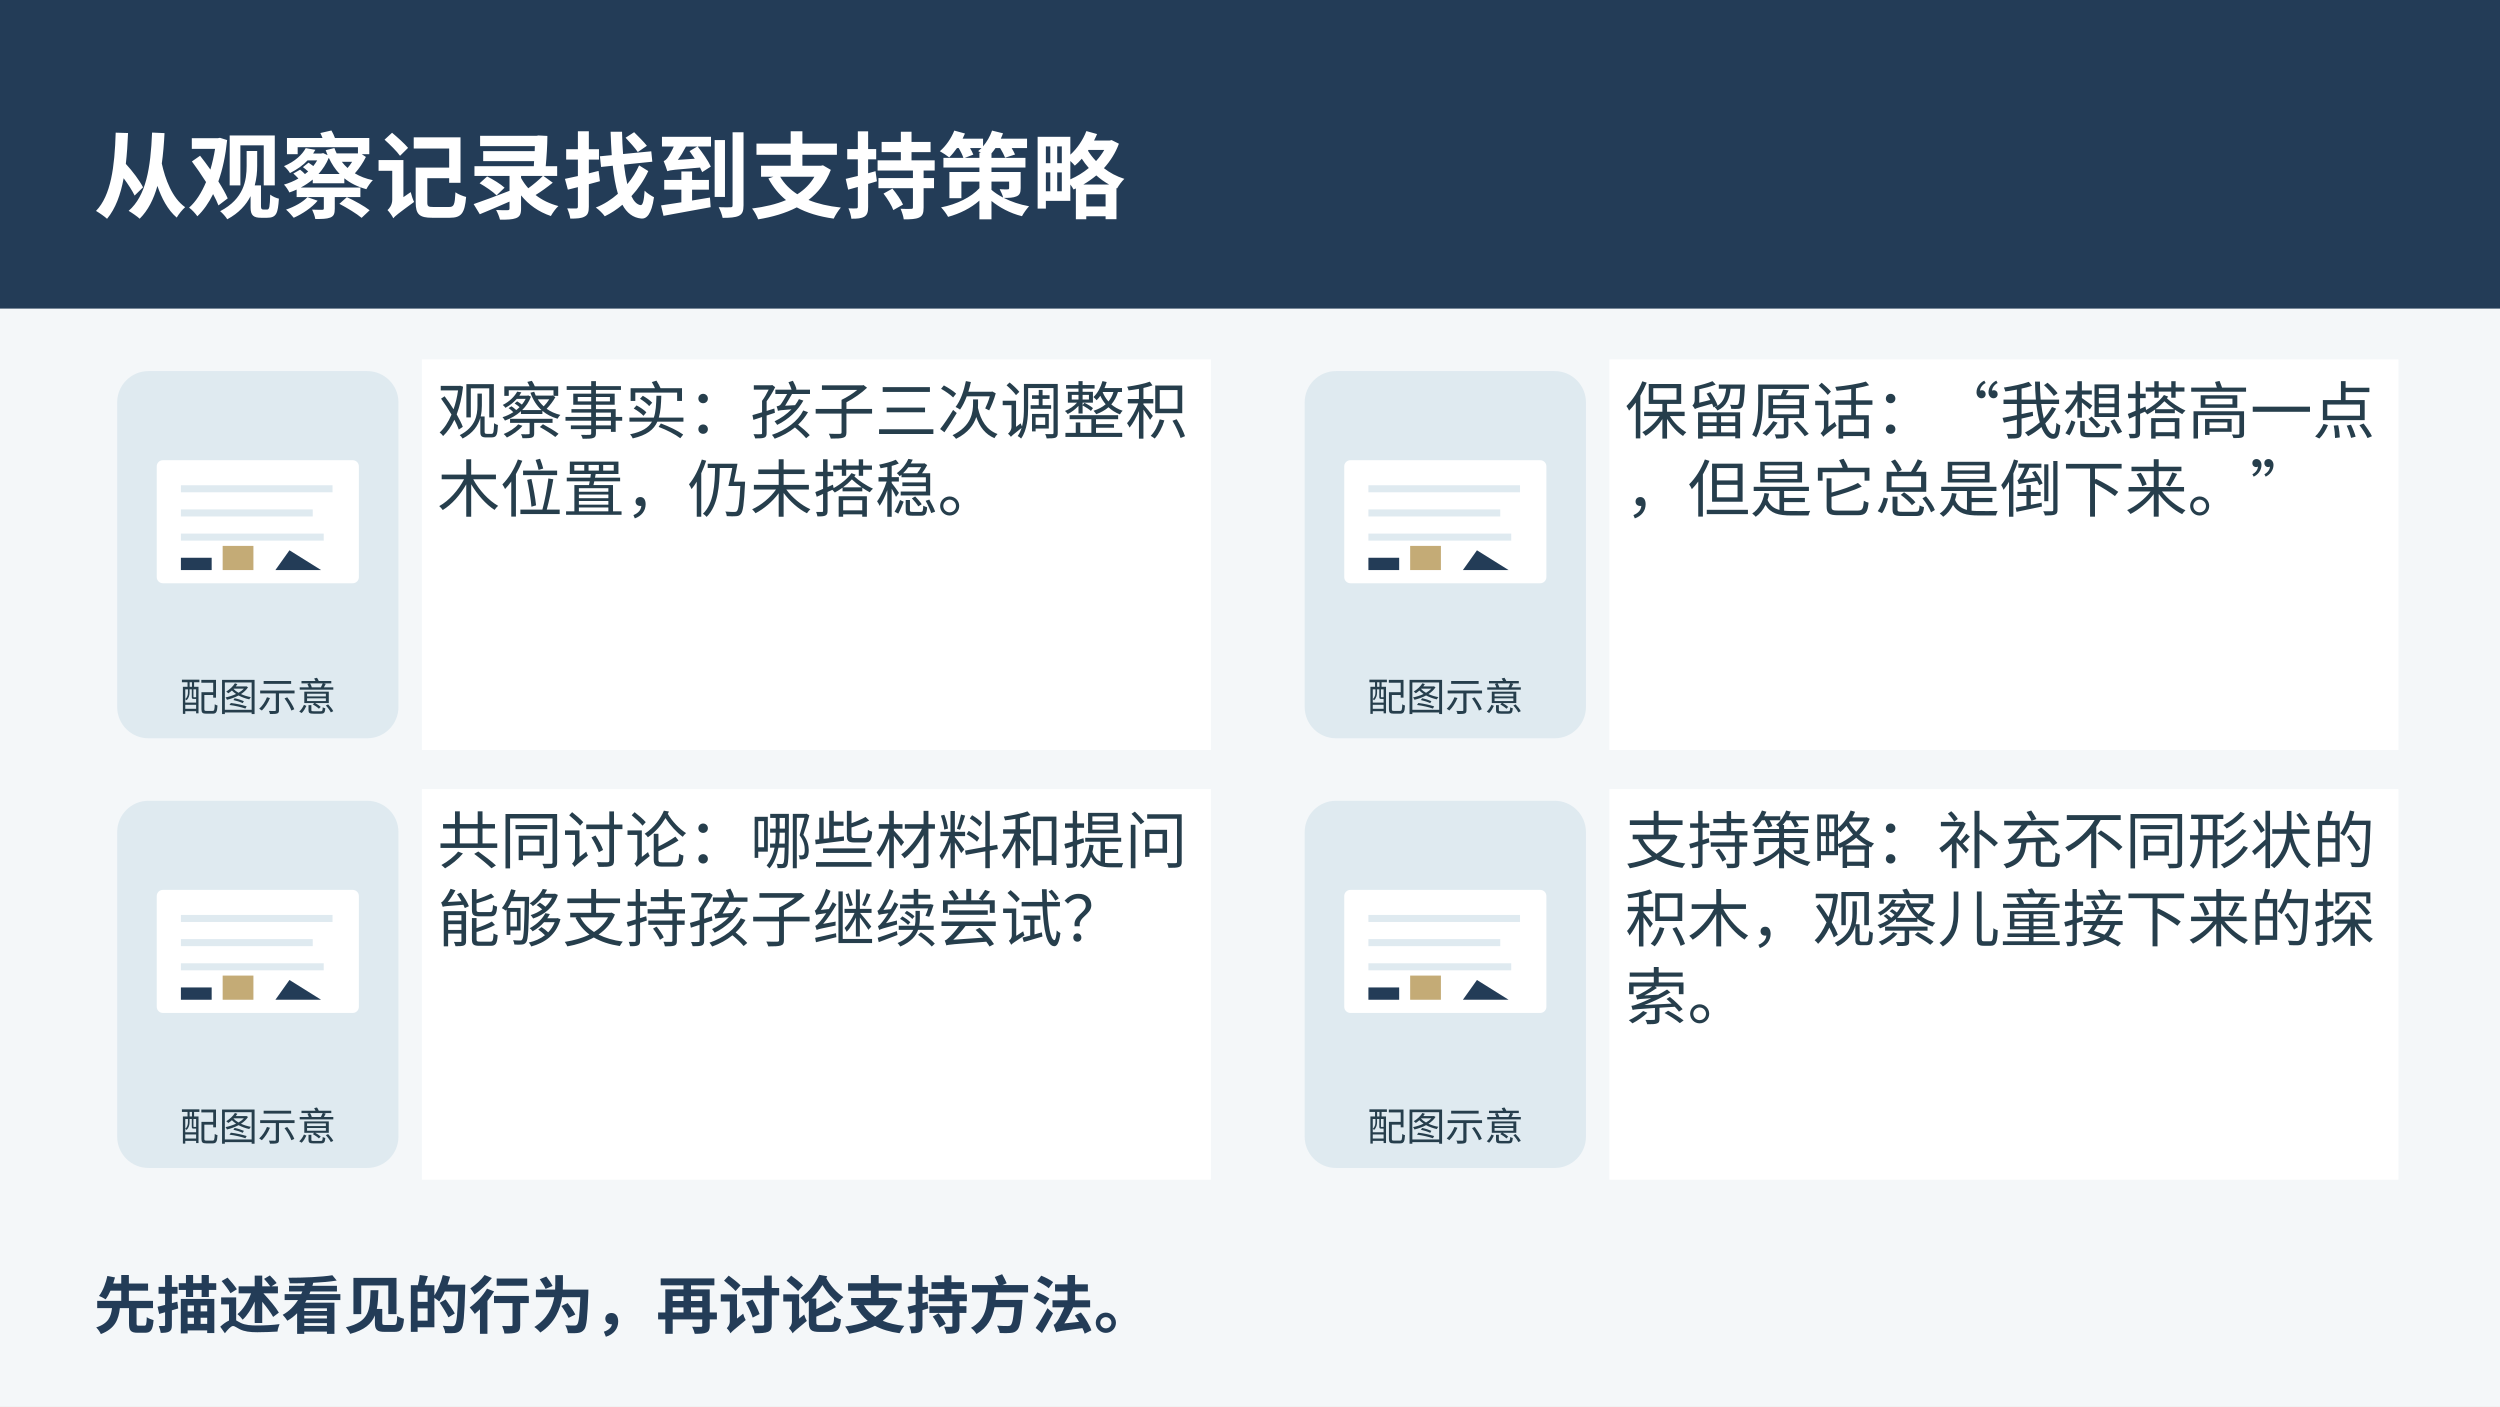
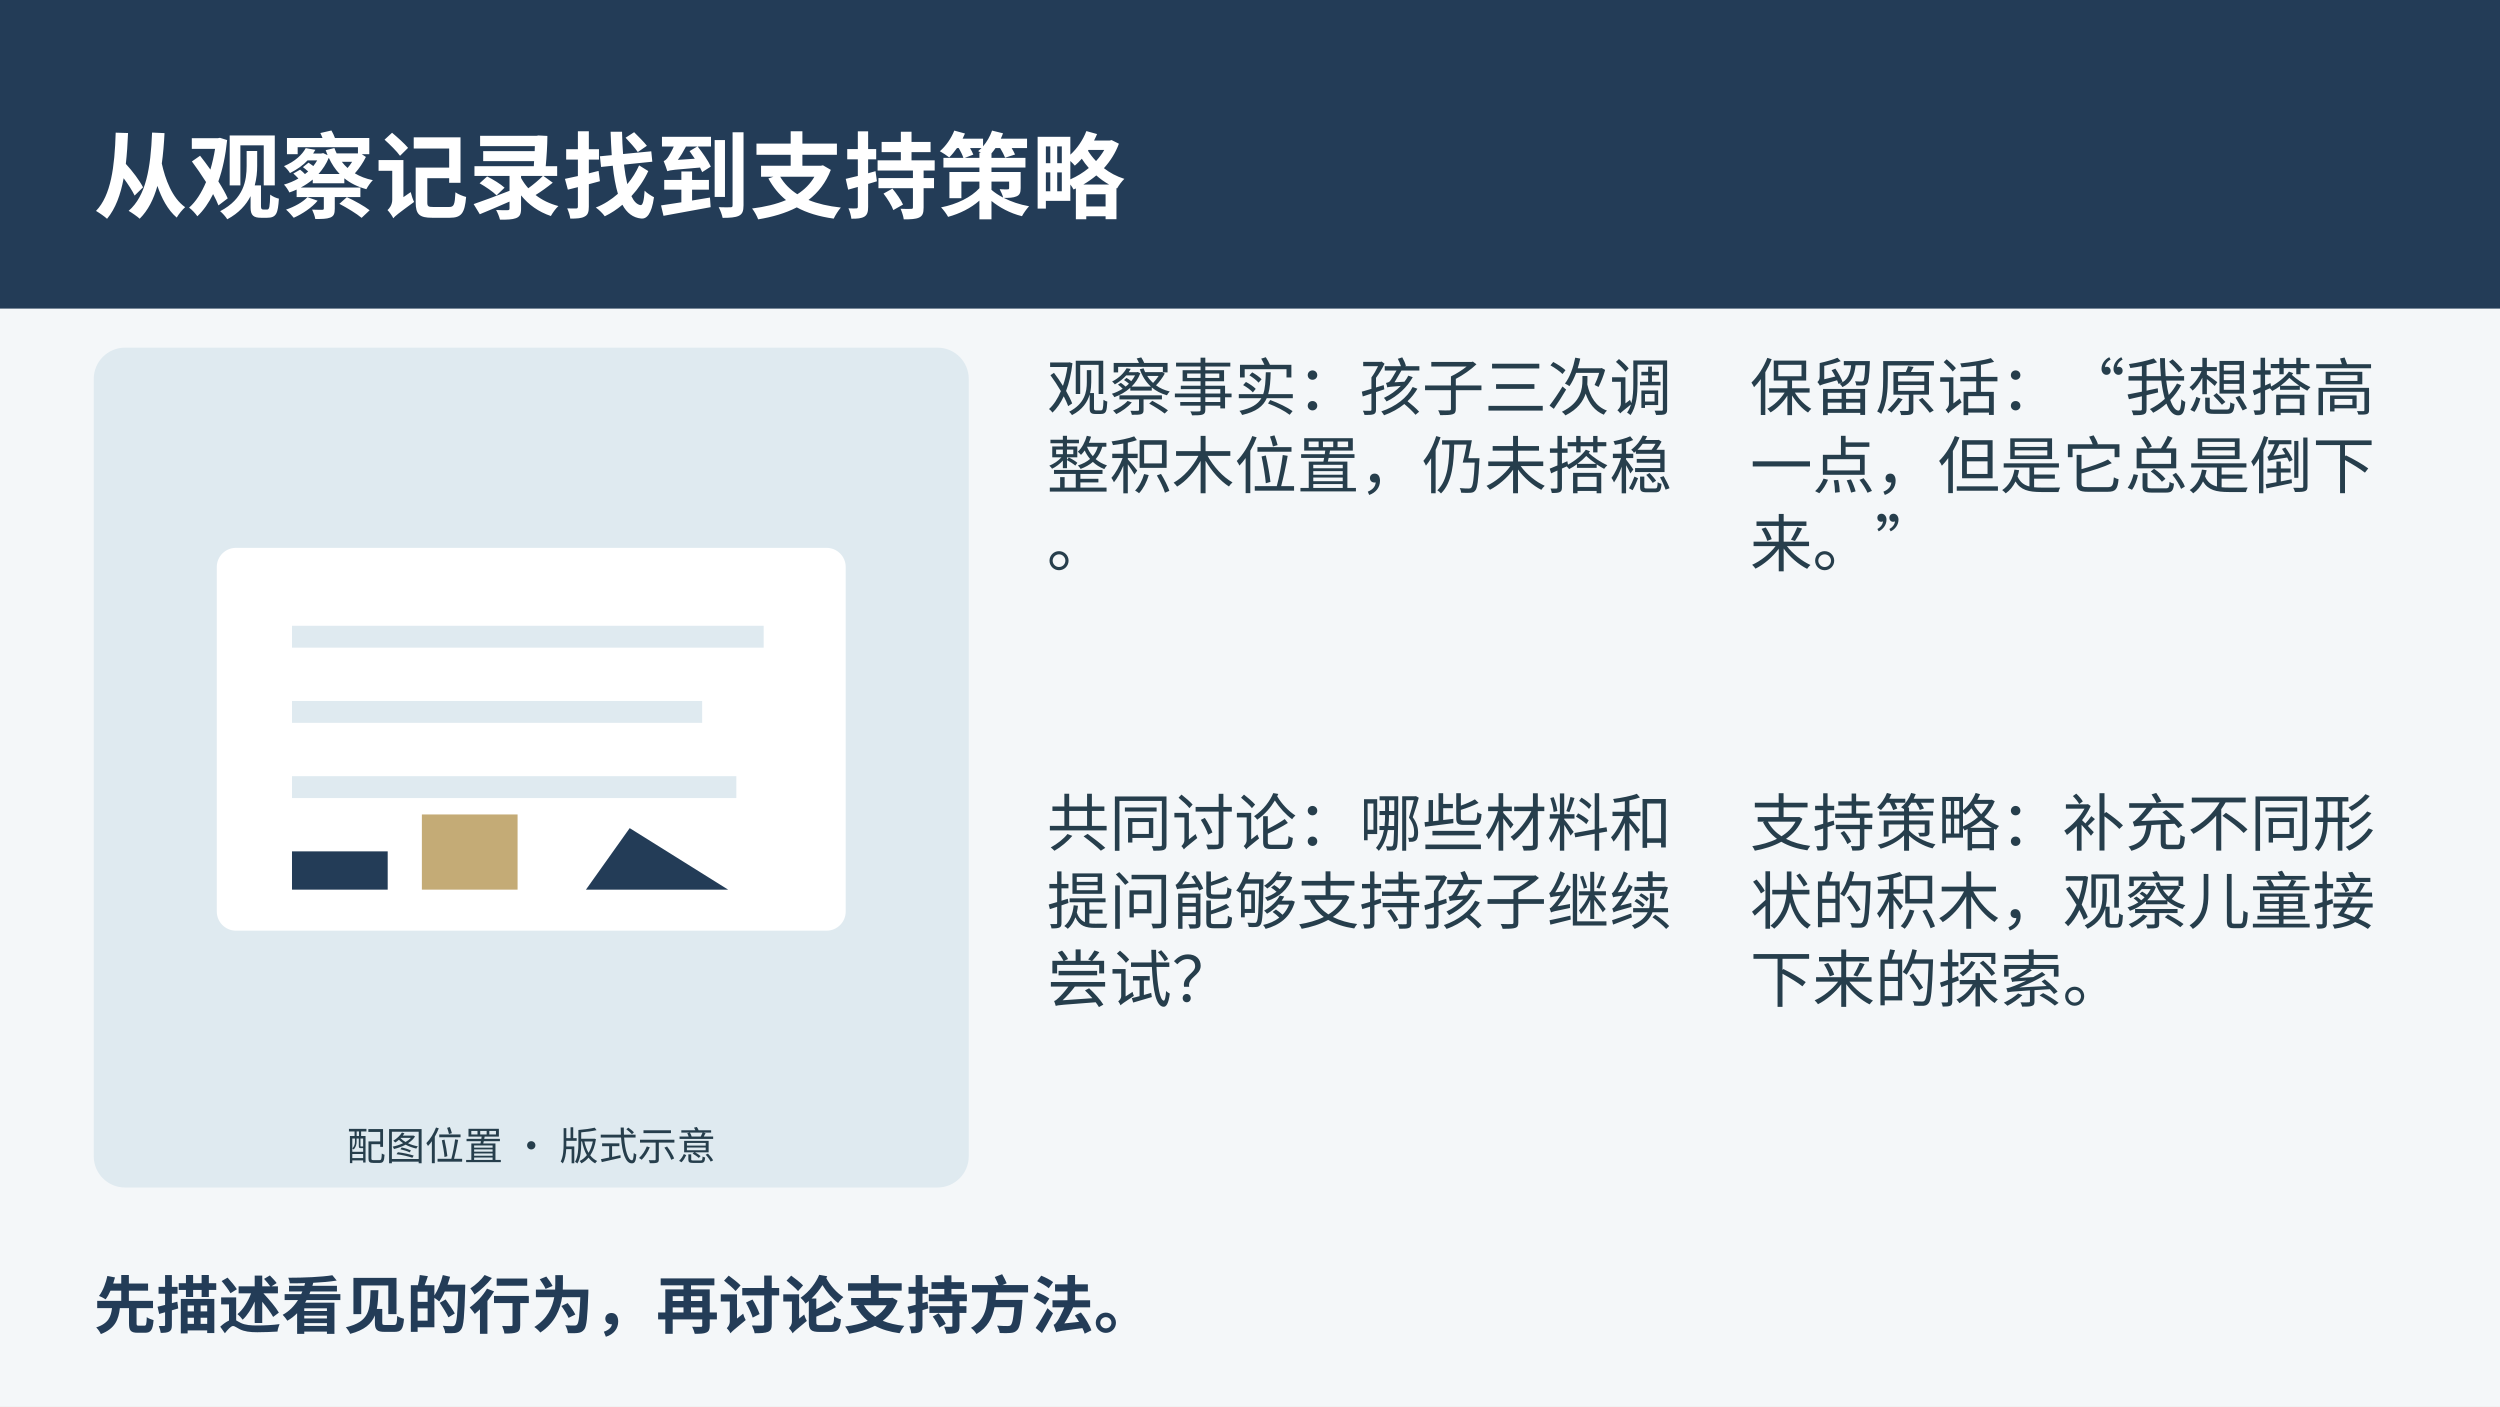
<svg xmlns="http://www.w3.org/2000/svg" width="1280" height="720" viewBox="0 0 1280 720" role="img">
  <g font-family="Noto Sans CJK SC, Microsoft YaHei, sans-serif">
    <polygon points="0.0,0.0 1280.0,0.0 1280.0,720.0 0.0,720.0" fill="#F4F7F9" />
    <polygon points="0.0,0.0 1280.0,0.0 1280.0,158.0 0.0,158.0" fill="#233C57" />
-     <polygon points="216.0,184.0 620.0,184.0 620.0,384.0 216.0,384.0" fill="#FFFFFF" />
-     <polygon points="824.0,184.0 1228.0,184.0 1228.0,384.0 824.0,384.0" fill="#FFFFFF" />
-     <polygon points="216.0,404.0 620.0,404.0 620.0,604.0 216.0,604.0" fill="#FFFFFF" />
-     <polygon points="824.0,404.0 1228.0,404.0 1228.0,604.0 824.0,604.0" fill="#FFFFFF" />
    <text fill="#FFFFFF" font-size="48.0" font-weight="700">
      <tspan x="48.0" y="108.0">从观察记录找到支持策略</tspan>
    </text>
    <text fill="#233C57" font-size="32.0" font-weight="700">
      <tspan x="48.0" y="680.0">先描述看见的行为，再讨论支持方法。</tspan>
    </text>
-     <rect x="60.0" y="190.0" width="144.0" height="188.0" rx="16" fill="#DFEAF0" />
-     <g transform="translate(60.0 225.5) scale(0.225)">
+     <rect x="48.0" y="178.0" width="448.0" height="430.0" rx="16" fill="#DFEAF0" />
+     <g transform="translate(48.0 249.0) scale(0.7)">
      <rect x="90" y="45" width="460" height="280" rx="14" fill="#FFFFFF" />
      <path d="M145 110H490M145 165H445M145 220H470" stroke="#DFEAF0" stroke-width="16" />
      <rect x="145" y="267" width="70" height="28" fill="#233C57" />
      <rect x="240" y="240" width="70" height="55" fill="#C4AB76" />
      <path d="M392 250L464 295H360Z" fill="#233C57" />
    </g>
-     <text x="132.0" y="364.0" text-anchor="middle" font-size="20" fill="#263E4C">配图示意</text>
+     <text x="272.0" y="594.0" text-anchor="middle" font-size="20" fill="#263E4C">配图位置 · 版式示意</text>
    <text fill="#263E4C" font-size="32.0" font-weight="400">
-       <tspan x="224.0" y="222.0">观察事实：孩子三次调整积</tspan>
-       <tspan x="224.0" y="262.0">木位置，仍未搭稳。</tspan>
+       <tspan x="536.0" y="210.0">观察事实：孩子三次调</tspan>
+       <tspan x="536.0" y="250.0">整积木位置，仍未搭稳</tspan>
+       <tspan x="536.0" y="290.0">。</tspan>
    </text>
-     <rect x="668.0" y="190.0" width="144.0" height="188.0" rx="16" fill="#DFEAF0" />
-     <g transform="translate(668.0 225.5) scale(0.225)">
-       <rect x="90" y="45" width="460" height="280" rx="14" fill="#FFFFFF" />
-       <path d="M145 110H490M145 165H445M145 220H470" stroke="#DFEAF0" stroke-width="16" />
-       <rect x="145" y="267" width="70" height="28" fill="#233C57" />
-       <rect x="240" y="240" width="70" height="55" fill="#C4AB76" />
-       <path d="M392 250L464 295H360Z" fill="#233C57" />
-     </g>
-     <text x="740.0" y="364.0" text-anchor="middle" font-size="20" fill="#263E4C">配图示意</text>
    <text fill="#263E4C" font-size="32.0" font-weight="400">
-       <tspan x="832.0" y="222.0">保留原话：“我想搭高一点</tspan>
-       <tspan x="832.0" y="262.0">，但是它总是倒下来。”</tspan>
+       <tspan x="896.0" y="210.0">保留原话：“我想搭高</tspan>
+       <tspan x="896.0" y="250.0">一点，但是它总是倒下</tspan>
+       <tspan x="896.0" y="290.0">来。”</tspan>
    </text>
-     <rect x="60.0" y="410.0" width="144.0" height="188.0" rx="16" fill="#DFEAF0" />
-     <g transform="translate(60.0 445.5) scale(0.225)">
-       <rect x="90" y="45" width="460" height="280" rx="14" fill="#FFFFFF" />
-       <path d="M145 110H490M145 165H445M145 220H470" stroke="#DFEAF0" stroke-width="16" />
-       <rect x="145" y="267" width="70" height="28" fill="#233C57" />
-       <rect x="240" y="240" width="70" height="55" fill="#C4AB76" />
-       <path d="M392 250L464 295H360Z" fill="#233C57" />
-     </g>
-     <text x="132.0" y="584.0" text-anchor="middle" font-size="20" fill="#263E4C">配图示意</text>
    <text fill="#263E4C" font-size="32.0" font-weight="400">
-       <tspan x="224.0" y="442.0">共同讨论：哪些材料和提问</tspan>
-       <tspan x="224.0" y="482.0">能够支持孩子继续尝试？</tspan>
+       <tspan x="536.0" y="433.0">共同讨论：哪些材料和</tspan>
+       <tspan x="536.0" y="473.0">提问能够支持孩子继续</tspan>
+       <tspan x="536.0" y="513.0">尝试？</tspan>
    </text>
-     <rect x="668.0" y="410.0" width="144.0" height="188.0" rx="16" fill="#DFEAF0" />
-     <g transform="translate(668.0 445.5) scale(0.225)">
-       <rect x="90" y="45" width="460" height="280" rx="14" fill="#FFFFFF" />
-       <path d="M145 110H490M145 165H445M145 220H470" stroke="#DFEAF0" stroke-width="16" />
-       <rect x="145" y="267" width="70" height="28" fill="#233C57" />
-       <rect x="240" y="240" width="70" height="55" fill="#C4AB76" />
-       <path d="M392 250L464 295H360Z" fill="#233C57" />
-     </g>
-     <text x="740.0" y="584.0" text-anchor="middle" font-size="20" fill="#263E4C">配图示意</text>
    <text fill="#263E4C" font-size="32.0" font-weight="400">
-       <tspan x="832.0" y="442.0">支持策略：补充不同形状的</tspan>
-       <tspan x="832.0" y="482.0">积木，观察儿童接下来的探</tspan>
-       <tspan x="832.0" y="522.0">索。</tspan>
+       <tspan x="896.0" y="433.0">支持策略：补充不同形</tspan>
+       <tspan x="896.0" y="473.0">状的积木，观察儿童接</tspan>
+       <tspan x="896.0" y="513.0">下来的探索。</tspan>
    </text>
  </g>
</svg>
